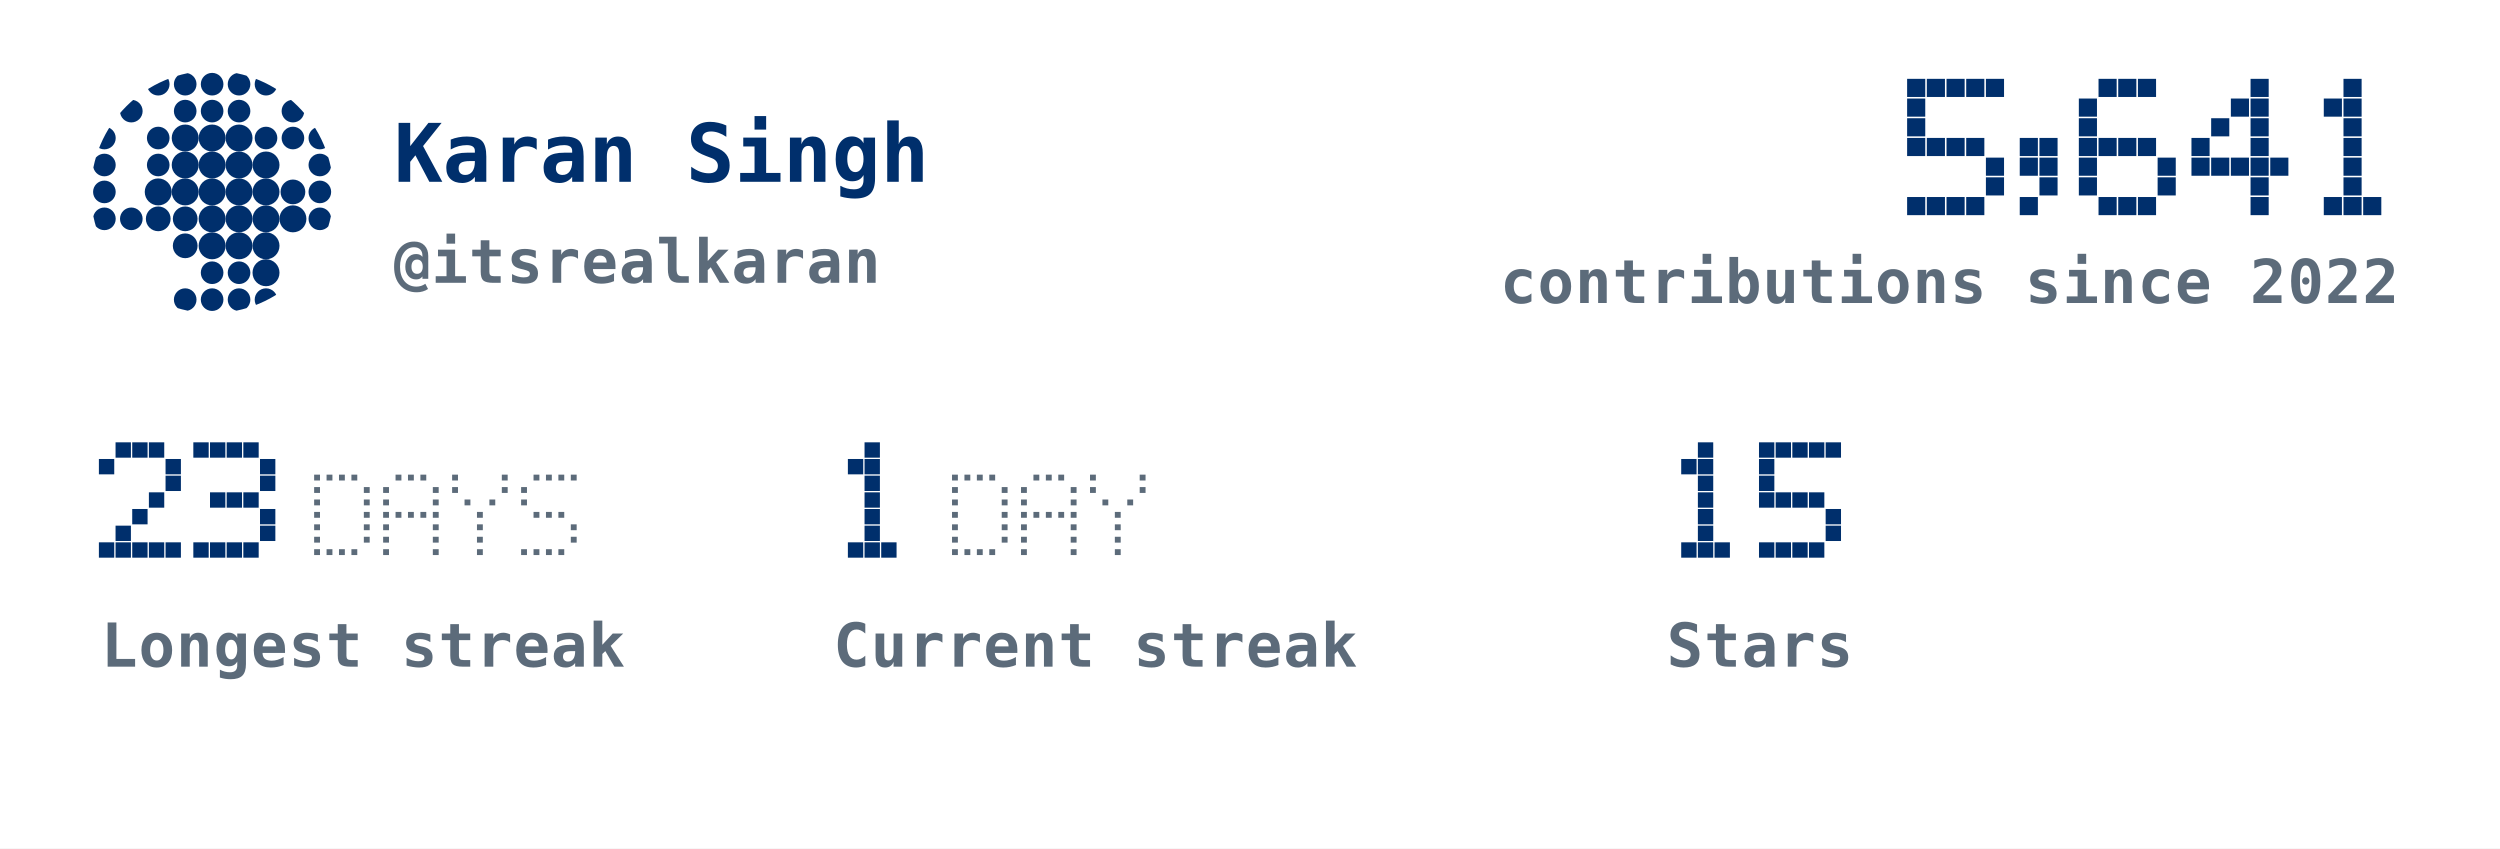
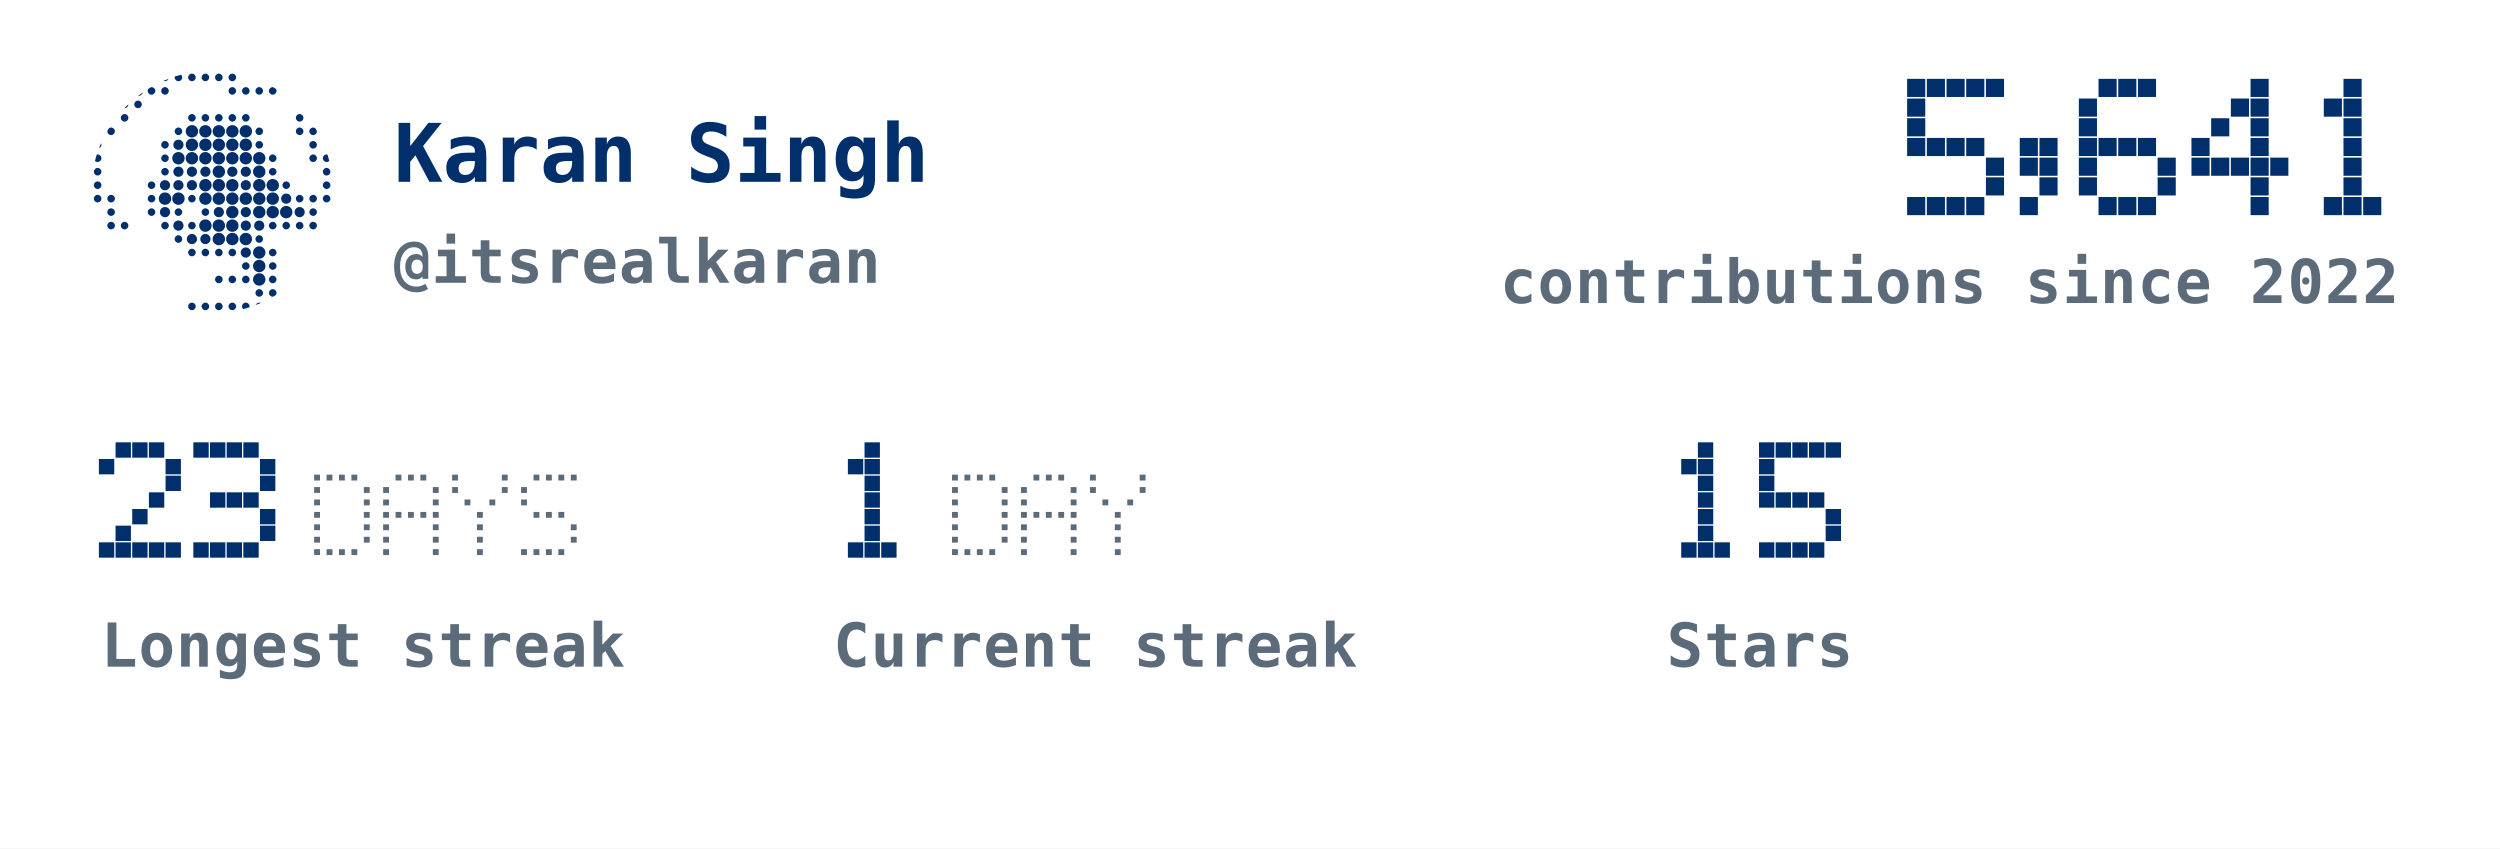
<svg xmlns="http://www.w3.org/2000/svg" width="495" height="168" viewBox="0 0 495 168" role="img">
  <rect width="495" height="168" fill="#FFFFFF" />
  <rect x="20" y="20" width="0" height="0" fill="#002F6C" />
  <clipPath id="pfp">
    <circle cx="42.00" cy="38.00" r="24.00" />
  </clipPath>
  <g clip-path="url(#pfp)">
-     <circle cx="26.00" cy="16.67" r="2.45" fill="#002F6C" />
-     <circle cx="31.33" cy="16.67" r="2.24" fill="#002F6C" />
-     <circle cx="36.67" cy="16.67" r="2.24" fill="#002F6C" />
-     <circle cx="42.00" cy="16.67" r="2.24" fill="#002F6C" />
-     <circle cx="47.33" cy="16.67" r="2.24" fill="#002F6C" />
-     <circle cx="52.67" cy="16.67" r="2.24" fill="#002F6C" />
-     <circle cx="26.00" cy="22.00" r="2.24" fill="#002F6C" />
-     <circle cx="20.67" cy="22.00" r="2.24" fill="#002F6C" />
-     <circle cx="36.67" cy="22.00" r="2.24" fill="#002F6C" />
-     <circle cx="42.00" cy="22.00" r="2.24" fill="#002F6C" />
-     <circle cx="47.33" cy="22.00" r="2.24" fill="#002F6C" />
-     <circle cx="58.00" cy="22.00" r="2.24" fill="#002F6C" />
-     <circle cx="20.67" cy="27.33" r="2.24" fill="#002F6C" />
-     <circle cx="36.67" cy="27.33" r="2.67" fill="#002F6C" />
-     <circle cx="42.00" cy="27.33" r="2.67" fill="#002F6C" />
-     <circle cx="47.33" cy="27.33" r="2.67" fill="#002F6C" />
-     <circle cx="52.67" cy="27.33" r="2.24" fill="#002F6C" />
-     <circle cx="58.00" cy="27.33" r="2.24" fill="#002F6C" />
-     <circle cx="63.33" cy="27.33" r="2.24" fill="#002F6C" />
-     <circle cx="31.33" cy="27.33" r="2.24" fill="#002F6C" />
-     <circle cx="20.67" cy="32.67" r="2.24" fill="#002F6C" />
-     <circle cx="31.33" cy="32.67" r="2.24" fill="#002F6C" />
-     <circle cx="36.67" cy="32.67" r="2.67" fill="#002F6C" />
-     <circle cx="42.00" cy="32.67" r="2.67" fill="#002F6C" />
-     <circle cx="47.33" cy="32.67" r="2.67" fill="#002F6C" />
-     <circle cx="52.67" cy="32.67" r="2.67" fill="#002F6C" />
-     <circle cx="63.33" cy="32.67" r="2.24" fill="#002F6C" />
-     <circle cx="20.67" cy="38.00" r="2.24" fill="#002F6C" />
-     <circle cx="31.33" cy="38.00" r="2.67" fill="#002F6C" />
-     <circle cx="36.67" cy="38.00" r="2.67" fill="#002F6C" />
-     <circle cx="42.00" cy="38.00" r="2.67" fill="#002F6C" />
-     <circle cx="47.33" cy="38.00" r="2.67" fill="#002F6C" />
-     <circle cx="52.67" cy="38.00" r="2.67" fill="#002F6C" />
-     <circle cx="58.00" cy="38.00" r="2.45" fill="#002F6C" />
-     <circle cx="63.33" cy="38.00" r="2.24" fill="#002F6C" />
-     <circle cx="20.67" cy="43.33" r="2.24" fill="#002F6C" />
-     <circle cx="31.33" cy="43.33" r="2.45" fill="#002F6C" />
-     <circle cx="36.67" cy="43.33" r="2.45" fill="#002F6C" />
-     <circle cx="42.00" cy="43.33" r="2.67" fill="#002F6C" />
-     <circle cx="47.33" cy="43.33" r="2.67" fill="#002F6C" />
-     <circle cx="52.67" cy="43.33" r="2.67" fill="#002F6C" />
-     <circle cx="58.00" cy="43.33" r="2.67" fill="#002F6C" />
-     <circle cx="63.33" cy="43.33" r="2.24" fill="#002F6C" />
-     <circle cx="26.00" cy="43.33" r="2.24" fill="#002F6C" />
-     <circle cx="36.67" cy="48.67" r="2.45" fill="#002F6C" />
-     <circle cx="42.00" cy="48.67" r="2.67" fill="#002F6C" />
-     <circle cx="47.33" cy="48.67" r="2.67" fill="#002F6C" />
-     <circle cx="52.67" cy="48.67" r="2.67" fill="#002F6C" />
-     <circle cx="47.33" cy="54.00" r="2.24" fill="#002F6C" />
-     <circle cx="52.67" cy="54.00" r="2.67" fill="#002F6C" />
-     <circle cx="42.00" cy="54.00" r="2.24" fill="#002F6C" />
-     <circle cx="52.67" cy="59.33" r="2.24" fill="#002F6C" />
-     <circle cx="36.67" cy="59.33" r="2.24" fill="#002F6C" />
-     <circle cx="42.00" cy="59.33" r="2.24" fill="#002F6C" />
-     <circle cx="47.33" cy="59.33" r="2.24" fill="#002F6C" />
+     <circle cx="27.33" cy="15.33" r="0.75" fill="#002F6C" />
+     <circle cx="32.67" cy="15.33" r="0.75" fill="#002F6C" />
+     <circle cx="35.33" cy="15.33" r="0.75" fill="#002F6C" />
+     <circle cx="38.00" cy="15.33" r="0.75" fill="#002F6C" />
+     <circle cx="40.67" cy="15.33" r="0.75" fill="#002F6C" />
+     <circle cx="43.33" cy="15.33" r="0.75" fill="#002F6C" />
+     <circle cx="46.00" cy="15.33" r="0.75" fill="#002F6C" />
+     <circle cx="24.67" cy="18.00" r="0.75" fill="#002F6C" />
+     <circle cx="27.33" cy="18.00" r="1.01" fill="#002F6C" />
+     <circle cx="30.00" cy="18.00" r="0.75" fill="#002F6C" />
+     <circle cx="32.67" cy="18.00" r="0.75" fill="#002F6C" />
+     <circle cx="46.00" cy="18.00" r="0.75" fill="#002F6C" />
+     <circle cx="48.67" cy="18.00" r="0.75" fill="#002F6C" />
+     <circle cx="51.33" cy="18.00" r="0.75" fill="#002F6C" />
+     <circle cx="54.00" cy="18.00" r="0.75" fill="#002F6C" />
+     <circle cx="24.67" cy="20.67" r="0.75" fill="#002F6C" />
+     <circle cx="27.33" cy="20.67" r="0.75" fill="#002F6C" />
+     <circle cx="22.00" cy="23.33" r="0.75" fill="#002F6C" />
+     <circle cx="24.67" cy="23.33" r="0.75" fill="#002F6C" />
+     <circle cx="38.00" cy="23.33" r="0.75" fill="#002F6C" />
+     <circle cx="40.67" cy="23.33" r="0.75" fill="#002F6C" />
+     <circle cx="43.33" cy="23.33" r="0.75" fill="#002F6C" />
+     <circle cx="46.00" cy="23.33" r="0.75" fill="#002F6C" />
+     <circle cx="48.67" cy="23.33" r="0.75" fill="#002F6C" />
+     <circle cx="59.33" cy="23.33" r="0.75" fill="#002F6C" />
+     <circle cx="22.00" cy="26.00" r="0.75" fill="#002F6C" />
+     <circle cx="35.33" cy="26.00" r="0.75" fill="#002F6C" />
+     <circle cx="38.00" cy="26.00" r="1.23" fill="#002F6C" />
+     <circle cx="40.67" cy="26.00" r="1.23" fill="#002F6C" />
+     <circle cx="43.33" cy="26.00" r="1.23" fill="#002F6C" />
+     <circle cx="46.00" cy="26.00" r="1.23" fill="#002F6C" />
+     <circle cx="48.67" cy="26.00" r="1.23" fill="#002F6C" />
+     <circle cx="51.33" cy="26.00" r="0.75" fill="#002F6C" />
+     <circle cx="59.33" cy="26.00" r="0.75" fill="#002F6C" />
+     <circle cx="62.00" cy="26.00" r="0.75" fill="#002F6C" />
+     <circle cx="19.33" cy="28.67" r="0.75" fill="#002F6C" />
+     <circle cx="32.67" cy="28.67" r="0.75" fill="#002F6C" />
+     <circle cx="35.33" cy="28.67" r="1.01" fill="#002F6C" />
+     <circle cx="38.00" cy="28.67" r="1.23" fill="#002F6C" />
+     <circle cx="40.67" cy="28.67" r="1.23" fill="#002F6C" />
+     <circle cx="43.33" cy="28.67" r="1.23" fill="#002F6C" />
+     <circle cx="46.00" cy="28.67" r="1.23" fill="#002F6C" />
+     <circle cx="48.67" cy="28.67" r="1.23" fill="#002F6C" />
+     <circle cx="51.33" cy="28.67" r="0.75" fill="#002F6C" />
+     <circle cx="62.00" cy="28.67" r="0.75" fill="#002F6C" />
+     <circle cx="19.33" cy="31.33" r="0.75" fill="#002F6C" />
+     <circle cx="32.67" cy="31.33" r="0.75" fill="#002F6C" />
+     <circle cx="35.33" cy="31.33" r="1.23" fill="#002F6C" />
+     <circle cx="38.00" cy="31.33" r="1.23" fill="#002F6C" />
+     <circle cx="40.67" cy="31.33" r="1.23" fill="#002F6C" />
+     <circle cx="43.33" cy="31.33" r="1.23" fill="#002F6C" />
+     <circle cx="46.00" cy="31.33" r="1.23" fill="#002F6C" />
+     <circle cx="48.67" cy="31.33" r="1.23" fill="#002F6C" />
+     <circle cx="51.33" cy="31.33" r="1.23" fill="#002F6C" />
+     <circle cx="54.00" cy="31.33" r="0.75" fill="#002F6C" />
+     <circle cx="62.00" cy="31.33" r="0.75" fill="#002F6C" />
+     <circle cx="64.67" cy="31.33" r="0.75" fill="#002F6C" />
+     <circle cx="19.33" cy="34.00" r="0.75" fill="#002F6C" />
+     <circle cx="32.67" cy="34.00" r="0.75" fill="#002F6C" />
+     <circle cx="35.33" cy="34.00" r="1.01" fill="#002F6C" />
+     <circle cx="38.00" cy="34.00" r="1.01" fill="#002F6C" />
+     <circle cx="40.67" cy="34.00" r="1.01" fill="#002F6C" />
+     <circle cx="43.33" cy="34.00" r="1.23" fill="#002F6C" />
+     <circle cx="46.00" cy="34.00" r="1.01" fill="#002F6C" />
+     <circle cx="48.67" cy="34.00" r="1.01" fill="#002F6C" />
+     <circle cx="51.33" cy="34.00" r="1.23" fill="#002F6C" />
+     <circle cx="54.00" cy="34.00" r="0.75" fill="#002F6C" />
+     <circle cx="64.67" cy="34.00" r="0.75" fill="#002F6C" />
+     <circle cx="19.33" cy="36.67" r="0.75" fill="#002F6C" />
+     <circle cx="30.00" cy="36.67" r="0.75" fill="#002F6C" />
+     <circle cx="32.67" cy="36.67" r="1.01" fill="#002F6C" />
+     <circle cx="35.33" cy="36.67" r="1.01" fill="#002F6C" />
+     <circle cx="38.00" cy="36.67" r="1.01" fill="#002F6C" />
+     <circle cx="40.67" cy="36.67" r="1.23" fill="#002F6C" />
+     <circle cx="43.33" cy="36.67" r="1.23" fill="#002F6C" />
+     <circle cx="46.00" cy="36.67" r="1.23" fill="#002F6C" />
+     <circle cx="48.67" cy="36.67" r="1.01" fill="#002F6C" />
+     <circle cx="51.33" cy="36.67" r="1.23" fill="#002F6C" />
+     <circle cx="54.00" cy="36.67" r="1.23" fill="#002F6C" />
+     <circle cx="56.67" cy="36.67" r="0.75" fill="#002F6C" />
+     <circle cx="64.67" cy="36.67" r="0.75" fill="#002F6C" />
+     <circle cx="19.33" cy="39.33" r="0.75" fill="#002F6C" />
+     <circle cx="22.00" cy="39.33" r="0.75" fill="#002F6C" />
+     <circle cx="30.00" cy="39.33" r="0.75" fill="#002F6C" />
+     <circle cx="32.67" cy="39.33" r="1.23" fill="#002F6C" />
+     <circle cx="35.33" cy="39.33" r="1.23" fill="#002F6C" />
+     <circle cx="38.00" cy="39.33" r="0.75" fill="#002F6C" />
+     <circle cx="40.67" cy="39.33" r="1.23" fill="#002F6C" />
+     <circle cx="43.33" cy="39.33" r="1.23" fill="#002F6C" />
+     <circle cx="46.00" cy="39.33" r="1.23" fill="#002F6C" />
+     <circle cx="48.67" cy="39.33" r="1.23" fill="#002F6C" />
+     <circle cx="51.33" cy="39.33" r="1.23" fill="#002F6C" />
+     <circle cx="54.00" cy="39.33" r="1.23" fill="#002F6C" />
+     <circle cx="56.67" cy="39.33" r="1.01" fill="#002F6C" />
+     <circle cx="59.33" cy="39.33" r="0.75" fill="#002F6C" />
+     <circle cx="62.00" cy="39.33" r="0.75" fill="#002F6C" />
+     <circle cx="64.67" cy="39.33" r="0.75" fill="#002F6C" />
+     <circle cx="22.00" cy="42.00" r="0.75" fill="#002F6C" />
+     <circle cx="30.00" cy="42.00" r="0.75" fill="#002F6C" />
+     <circle cx="32.67" cy="42.00" r="1.01" fill="#002F6C" />
+     <circle cx="35.33" cy="42.00" r="0.75" fill="#002F6C" />
+     <circle cx="40.67" cy="42.00" r="0.75" fill="#002F6C" />
+     <circle cx="43.33" cy="42.00" r="1.01" fill="#002F6C" />
+     <circle cx="46.00" cy="42.00" r="1.23" fill="#002F6C" />
+     <circle cx="48.67" cy="42.00" r="1.01" fill="#002F6C" />
+     <circle cx="51.33" cy="42.00" r="1.23" fill="#002F6C" />
+     <circle cx="54.00" cy="42.00" r="1.23" fill="#002F6C" />
+     <circle cx="56.67" cy="42.00" r="1.23" fill="#002F6C" />
+     <circle cx="59.33" cy="42.00" r="1.01" fill="#002F6C" />
+     <circle cx="62.00" cy="42.00" r="0.75" fill="#002F6C" />
+     <circle cx="22.00" cy="44.67" r="0.75" fill="#002F6C" />
+     <circle cx="24.67" cy="44.67" r="0.75" fill="#002F6C" />
+     <circle cx="32.67" cy="44.67" r="0.75" fill="#002F6C" />
+     <circle cx="35.33" cy="44.67" r="1.01" fill="#002F6C" />
+     <circle cx="38.00" cy="44.67" r="0.75" fill="#002F6C" />
+     <circle cx="40.67" cy="44.67" r="1.23" fill="#002F6C" />
+     <circle cx="43.33" cy="44.67" r="1.23" fill="#002F6C" />
+     <circle cx="46.00" cy="44.67" r="1.23" fill="#002F6C" />
+     <circle cx="48.67" cy="44.67" r="1.01" fill="#002F6C" />
+     <circle cx="51.33" cy="44.67" r="1.01" fill="#002F6C" />
+     <circle cx="54.00" cy="44.67" r="0.75" fill="#002F6C" />
+     <circle cx="56.67" cy="44.67" r="0.75" fill="#002F6C" />
+     <circle cx="59.33" cy="44.67" r="0.75" fill="#002F6C" />
+     <circle cx="62.00" cy="44.67" r="0.75" fill="#002F6C" />
+     <circle cx="35.33" cy="47.33" r="0.75" fill="#002F6C" />
+     <circle cx="38.00" cy="47.33" r="1.01" fill="#002F6C" />
+     <circle cx="40.67" cy="47.33" r="1.01" fill="#002F6C" />
+     <circle cx="43.33" cy="47.33" r="1.23" fill="#002F6C" />
+     <circle cx="46.00" cy="47.33" r="1.23" fill="#002F6C" />
+     <circle cx="48.67" cy="47.33" r="1.23" fill="#002F6C" />
+     <circle cx="51.33" cy="47.33" r="0.75" fill="#002F6C" />
+     <circle cx="38.00" cy="50.00" r="0.75" fill="#002F6C" />
+     <circle cx="40.67" cy="50.00" r="0.75" fill="#002F6C" />
+     <circle cx="43.33" cy="50.00" r="0.75" fill="#002F6C" />
+     <circle cx="46.00" cy="50.00" r="0.75" fill="#002F6C" />
+     <circle cx="48.67" cy="50.00" r="1.01" fill="#002F6C" />
+     <circle cx="51.33" cy="50.00" r="1.23" fill="#002F6C" />
+     <circle cx="54.00" cy="50.00" r="0.75" fill="#002F6C" />
+     <circle cx="48.67" cy="52.67" r="0.75" fill="#002F6C" />
+     <circle cx="51.33" cy="52.67" r="1.23" fill="#002F6C" />
+     <circle cx="54.00" cy="52.67" r="0.75" fill="#002F6C" />
+     <circle cx="43.33" cy="55.33" r="0.75" fill="#002F6C" />
+     <circle cx="46.00" cy="55.33" r="0.75" fill="#002F6C" />
+     <circle cx="48.67" cy="55.33" r="0.75" fill="#002F6C" />
+     <circle cx="51.33" cy="55.33" r="1.23" fill="#002F6C" />
+     <circle cx="54.00" cy="55.33" r="0.75" fill="#002F6C" />
+     <circle cx="51.33" cy="58.00" r="0.75" fill="#002F6C" />
+     <circle cx="54.00" cy="58.00" r="0.75" fill="#002F6C" />
+     <circle cx="38.00" cy="60.67" r="0.75" fill="#002F6C" />
+     <circle cx="40.67" cy="60.67" r="0.75" fill="#002F6C" />
+     <circle cx="43.33" cy="60.67" r="0.75" fill="#002F6C" />
+     <circle cx="46.00" cy="60.67" r="0.75" fill="#002F6C" />
+     <circle cx="48.67" cy="60.67" r="0.75" fill="#002F6C" />
+     <circle cx="51.33" cy="60.67" r="0.75" fill="#002F6C" />
  </g>
  <text x="78" y="36" fill="#002F6C" text-anchor="start" font-family="ui-monospace, Geist Mono, monospace" font-weight="700" font-size="16" letter-spacing="0" dominant-baseline="auto">Karan Singh</text>
  <text x="78" y="56" fill="#5C6B7A" text-anchor="start" font-family="ui-monospace, Geist Mono, monospace" font-weight="700" font-size="12" letter-spacing="0.2" dominant-baseline="auto">@itsrealkaran</text>
  <rect x="377.61" y="15.61" width="3.59" height="3.59" fill="#002F6C" />
  <rect x="381.51" y="15.61" width="3.59" height="3.59" fill="#002F6C" />
  <rect x="385.41" y="15.61" width="3.59" height="3.59" fill="#002F6C" />
  <rect x="389.31" y="15.61" width="3.59" height="3.59" fill="#002F6C" />
  <rect x="393.21" y="15.61" width="3.59" height="3.59" fill="#002F6C" />
  <rect x="377.61" y="19.51" width="3.59" height="3.59" fill="#002F6C" />
  <rect x="377.61" y="23.41" width="3.59" height="3.59" fill="#002F6C" />
  <rect x="377.61" y="27.31" width="3.59" height="3.59" fill="#002F6C" />
  <rect x="381.51" y="27.31" width="3.59" height="3.59" fill="#002F6C" />
  <rect x="385.41" y="27.31" width="3.59" height="3.59" fill="#002F6C" />
  <rect x="389.31" y="27.31" width="3.59" height="3.59" fill="#002F6C" />
  <rect x="393.21" y="31.21" width="3.59" height="3.59" fill="#002F6C" />
  <rect x="393.21" y="35.11" width="3.59" height="3.59" fill="#002F6C" />
  <rect x="377.61" y="39.01" width="3.59" height="3.59" fill="#002F6C" />
  <rect x="381.51" y="39.01" width="3.59" height="3.59" fill="#002F6C" />
  <rect x="385.41" y="39.01" width="3.59" height="3.59" fill="#002F6C" />
  <rect x="389.31" y="39.01" width="3.59" height="3.59" fill="#002F6C" />
  <rect x="399.91" y="27.31" width="3.59" height="3.59" fill="#002F6C" />
  <rect x="403.81" y="27.31" width="3.59" height="3.59" fill="#002F6C" />
  <rect x="399.91" y="31.21" width="3.59" height="3.59" fill="#002F6C" />
  <rect x="403.81" y="31.21" width="3.59" height="3.59" fill="#002F6C" />
  <rect x="403.81" y="35.11" width="3.59" height="3.59" fill="#002F6C" />
  <rect x="399.91" y="39.01" width="3.59" height="3.59" fill="#002F6C" />
  <rect x="415.51" y="15.61" width="3.59" height="3.59" fill="#002F6C" />
  <rect x="419.41" y="15.61" width="3.59" height="3.59" fill="#002F6C" />
  <rect x="423.31" y="15.61" width="3.59" height="3.59" fill="#002F6C" />
  <rect x="411.61" y="19.51" width="3.59" height="3.59" fill="#002F6C" />
  <rect x="411.61" y="23.41" width="3.59" height="3.59" fill="#002F6C" />
  <rect x="411.61" y="27.31" width="3.59" height="3.59" fill="#002F6C" />
  <rect x="415.51" y="27.31" width="3.59" height="3.59" fill="#002F6C" />
  <rect x="419.41" y="27.31" width="3.59" height="3.59" fill="#002F6C" />
  <rect x="423.31" y="27.31" width="3.59" height="3.59" fill="#002F6C" />
  <rect x="411.61" y="31.21" width="3.59" height="3.59" fill="#002F6C" />
  <rect x="427.21" y="31.21" width="3.59" height="3.59" fill="#002F6C" />
  <rect x="411.61" y="35.11" width="3.59" height="3.59" fill="#002F6C" />
  <rect x="427.21" y="35.11" width="3.59" height="3.59" fill="#002F6C" />
  <rect x="415.51" y="39.01" width="3.59" height="3.59" fill="#002F6C" />
  <rect x="419.41" y="39.01" width="3.59" height="3.59" fill="#002F6C" />
  <rect x="423.31" y="39.01" width="3.59" height="3.59" fill="#002F6C" />
  <rect x="445.61" y="15.61" width="3.59" height="3.59" fill="#002F6C" />
  <rect x="441.71" y="19.51" width="3.59" height="3.59" fill="#002F6C" />
  <rect x="445.61" y="19.51" width="3.59" height="3.59" fill="#002F6C" />
  <rect x="437.81" y="23.41" width="3.59" height="3.59" fill="#002F6C" />
  <rect x="445.61" y="23.41" width="3.59" height="3.59" fill="#002F6C" />
  <rect x="433.91" y="27.31" width="3.59" height="3.59" fill="#002F6C" />
  <rect x="445.61" y="27.31" width="3.59" height="3.59" fill="#002F6C" />
  <rect x="433.91" y="31.21" width="3.59" height="3.59" fill="#002F6C" />
  <rect x="437.81" y="31.21" width="3.59" height="3.59" fill="#002F6C" />
  <rect x="441.71" y="31.21" width="3.59" height="3.59" fill="#002F6C" />
  <rect x="445.61" y="31.21" width="3.59" height="3.59" fill="#002F6C" />
  <rect x="449.51" y="31.21" width="3.59" height="3.59" fill="#002F6C" />
  <rect x="445.61" y="35.11" width="3.59" height="3.59" fill="#002F6C" />
  <rect x="445.61" y="39.01" width="3.59" height="3.59" fill="#002F6C" />
  <rect x="464.01" y="15.61" width="3.59" height="3.59" fill="#002F6C" />
  <rect x="460.11" y="19.51" width="3.59" height="3.59" fill="#002F6C" />
  <rect x="464.01" y="19.51" width="3.59" height="3.59" fill="#002F6C" />
  <rect x="464.01" y="23.41" width="3.59" height="3.59" fill="#002F6C" />
  <rect x="464.01" y="27.31" width="3.59" height="3.59" fill="#002F6C" />
  <rect x="464.01" y="31.21" width="3.59" height="3.59" fill="#002F6C" />
  <rect x="464.01" y="35.11" width="3.59" height="3.59" fill="#002F6C" />
  <rect x="460.11" y="39.01" width="3.59" height="3.59" fill="#002F6C" />
  <rect x="464.01" y="39.01" width="3.59" height="3.59" fill="#002F6C" />
  <rect x="467.91" y="39.01" width="3.59" height="3.59" fill="#002F6C" />
  <text x="475" y="60" fill="#5C6B7A" text-anchor="end" font-family="ui-monospace, Geist Mono, monospace" font-weight="700" font-size="12" letter-spacing="0.2" dominant-baseline="auto">contributions since 2022</text>
  <rect x="22.88" y="87.58" width="3.04" height="3.04" fill="#002F6C" />
  <rect x="26.18" y="87.58" width="3.04" height="3.04" fill="#002F6C" />
  <rect x="29.48" y="87.58" width="3.04" height="3.04" fill="#002F6C" />
  <rect x="19.58" y="90.88" width="3.04" height="3.04" fill="#002F6C" />
  <rect x="32.78" y="90.88" width="3.04" height="3.04" fill="#002F6C" />
  <rect x="32.78" y="94.18" width="3.04" height="3.04" fill="#002F6C" />
  <rect x="29.48" y="97.48" width="3.04" height="3.04" fill="#002F6C" />
  <rect x="26.18" y="100.78" width="3.04" height="3.04" fill="#002F6C" />
  <rect x="22.88" y="104.08" width="3.04" height="3.04" fill="#002F6C" />
  <rect x="19.58" y="107.38" width="3.04" height="3.04" fill="#002F6C" />
  <rect x="22.88" y="107.38" width="3.04" height="3.04" fill="#002F6C" />
  <rect x="26.18" y="107.38" width="3.04" height="3.04" fill="#002F6C" />
  <rect x="29.48" y="107.38" width="3.04" height="3.04" fill="#002F6C" />
  <rect x="32.78" y="107.38" width="3.04" height="3.04" fill="#002F6C" />
  <rect x="38.28" y="87.58" width="3.04" height="3.04" fill="#002F6C" />
  <rect x="41.58" y="87.58" width="3.04" height="3.04" fill="#002F6C" />
  <rect x="44.88" y="87.58" width="3.04" height="3.04" fill="#002F6C" />
  <rect x="48.18" y="87.58" width="3.04" height="3.04" fill="#002F6C" />
  <rect x="51.48" y="90.88" width="3.04" height="3.04" fill="#002F6C" />
  <rect x="51.48" y="94.18" width="3.04" height="3.04" fill="#002F6C" />
  <rect x="41.58" y="97.48" width="3.04" height="3.04" fill="#002F6C" />
  <rect x="44.88" y="97.48" width="3.04" height="3.04" fill="#002F6C" />
  <rect x="48.18" y="97.48" width="3.04" height="3.04" fill="#002F6C" />
  <rect x="51.48" y="100.78" width="3.04" height="3.04" fill="#002F6C" />
  <rect x="51.48" y="104.08" width="3.04" height="3.04" fill="#002F6C" />
  <rect x="38.28" y="107.38" width="3.04" height="3.04" fill="#002F6C" />
  <rect x="41.58" y="107.38" width="3.04" height="3.04" fill="#002F6C" />
  <rect x="44.88" y="107.38" width="3.04" height="3.04" fill="#002F6C" />
  <rect x="48.18" y="107.38" width="3.04" height="3.04" fill="#002F6C" />
  <rect x="62.20" y="93.98" width="1.16" height="1.16" fill="#5C6B7A" />
  <rect x="64.66" y="93.98" width="1.16" height="1.16" fill="#5C6B7A" />
  <rect x="67.12" y="93.98" width="1.16" height="1.16" fill="#5C6B7A" />
  <rect x="69.58" y="93.98" width="1.16" height="1.16" fill="#5C6B7A" />
  <rect x="62.20" y="96.44" width="1.16" height="1.16" fill="#5C6B7A" />
  <rect x="72.04" y="96.44" width="1.16" height="1.16" fill="#5C6B7A" />
  <rect x="62.20" y="98.90" width="1.16" height="1.16" fill="#5C6B7A" />
  <rect x="72.04" y="98.90" width="1.16" height="1.16" fill="#5C6B7A" />
  <rect x="62.20" y="101.36" width="1.16" height="1.16" fill="#5C6B7A" />
  <rect x="72.04" y="101.36" width="1.16" height="1.16" fill="#5C6B7A" />
  <rect x="62.20" y="103.82" width="1.16" height="1.16" fill="#5C6B7A" />
  <rect x="72.04" y="103.82" width="1.16" height="1.16" fill="#5C6B7A" />
  <rect x="62.20" y="106.28" width="1.16" height="1.16" fill="#5C6B7A" />
  <rect x="72.04" y="106.28" width="1.16" height="1.16" fill="#5C6B7A" />
  <rect x="62.20" y="108.74" width="1.16" height="1.16" fill="#5C6B7A" />
  <rect x="64.66" y="108.74" width="1.16" height="1.16" fill="#5C6B7A" />
  <rect x="67.12" y="108.74" width="1.16" height="1.16" fill="#5C6B7A" />
  <rect x="69.58" y="108.74" width="1.16" height="1.16" fill="#5C6B7A" />
  <rect x="78.32" y="93.98" width="1.16" height="1.16" fill="#5C6B7A" />
  <rect x="80.78" y="93.98" width="1.16" height="1.16" fill="#5C6B7A" />
  <rect x="83.24" y="93.98" width="1.16" height="1.16" fill="#5C6B7A" />
  <rect x="75.86" y="96.44" width="1.16" height="1.16" fill="#5C6B7A" />
  <rect x="85.70" y="96.44" width="1.16" height="1.16" fill="#5C6B7A" />
  <rect x="75.86" y="98.90" width="1.16" height="1.16" fill="#5C6B7A" />
  <rect x="85.70" y="98.90" width="1.16" height="1.16" fill="#5C6B7A" />
  <rect x="75.86" y="101.36" width="1.16" height="1.16" fill="#5C6B7A" />
  <rect x="78.32" y="101.36" width="1.16" height="1.16" fill="#5C6B7A" />
  <rect x="80.78" y="101.36" width="1.16" height="1.16" fill="#5C6B7A" />
  <rect x="83.24" y="101.36" width="1.16" height="1.16" fill="#5C6B7A" />
  <rect x="85.70" y="101.36" width="1.16" height="1.16" fill="#5C6B7A" />
  <rect x="75.86" y="103.82" width="1.16" height="1.16" fill="#5C6B7A" />
  <rect x="85.70" y="103.82" width="1.16" height="1.16" fill="#5C6B7A" />
  <rect x="75.86" y="106.28" width="1.16" height="1.16" fill="#5C6B7A" />
  <rect x="85.70" y="106.28" width="1.16" height="1.16" fill="#5C6B7A" />
  <rect x="75.86" y="108.74" width="1.16" height="1.16" fill="#5C6B7A" />
  <rect x="85.70" y="108.74" width="1.16" height="1.16" fill="#5C6B7A" />
  <rect x="89.52" y="93.98" width="1.16" height="1.16" fill="#5C6B7A" />
  <rect x="99.36" y="93.98" width="1.16" height="1.16" fill="#5C6B7A" />
  <rect x="89.52" y="96.44" width="1.16" height="1.16" fill="#5C6B7A" />
  <rect x="99.36" y="96.44" width="1.16" height="1.16" fill="#5C6B7A" />
  <rect x="91.98" y="98.90" width="1.16" height="1.16" fill="#5C6B7A" />
  <rect x="96.90" y="98.90" width="1.16" height="1.16" fill="#5C6B7A" />
  <rect x="94.44" y="101.36" width="1.16" height="1.16" fill="#5C6B7A" />
  <rect x="94.44" y="103.82" width="1.16" height="1.16" fill="#5C6B7A" />
  <rect x="94.44" y="106.28" width="1.16" height="1.16" fill="#5C6B7A" />
  <rect x="94.44" y="108.74" width="1.16" height="1.16" fill="#5C6B7A" />
  <rect x="105.64" y="93.98" width="1.16" height="1.16" fill="#5C6B7A" />
  <rect x="108.10" y="93.98" width="1.16" height="1.16" fill="#5C6B7A" />
  <rect x="110.56" y="93.98" width="1.16" height="1.16" fill="#5C6B7A" />
  <rect x="113.02" y="93.98" width="1.16" height="1.16" fill="#5C6B7A" />
  <rect x="103.18" y="96.44" width="1.16" height="1.16" fill="#5C6B7A" />
  <rect x="103.18" y="98.90" width="1.16" height="1.16" fill="#5C6B7A" />
  <rect x="105.64" y="101.36" width="1.16" height="1.16" fill="#5C6B7A" />
  <rect x="108.10" y="101.36" width="1.16" height="1.16" fill="#5C6B7A" />
  <rect x="110.56" y="101.36" width="1.16" height="1.16" fill="#5C6B7A" />
  <rect x="113.02" y="103.82" width="1.16" height="1.16" fill="#5C6B7A" />
  <rect x="113.02" y="106.28" width="1.16" height="1.16" fill="#5C6B7A" />
  <rect x="103.18" y="108.74" width="1.16" height="1.16" fill="#5C6B7A" />
  <rect x="105.64" y="108.74" width="1.16" height="1.16" fill="#5C6B7A" />
  <rect x="108.10" y="108.74" width="1.16" height="1.16" fill="#5C6B7A" />
  <rect x="110.56" y="108.74" width="1.16" height="1.16" fill="#5C6B7A" />
  <text x="20" y="132" fill="#5C6B7A" text-anchor="start" font-family="ui-monospace, Geist Mono, monospace" font-weight="700" font-size="12" letter-spacing="0.2" dominant-baseline="auto">Longest streak</text>
  <rect x="171.18" y="87.58" width="3.04" height="3.04" fill="#002F6C" />
  <rect x="167.88" y="90.88" width="3.04" height="3.04" fill="#002F6C" />
  <rect x="171.18" y="90.88" width="3.04" height="3.04" fill="#002F6C" />
  <rect x="171.18" y="94.18" width="3.04" height="3.04" fill="#002F6C" />
  <rect x="171.18" y="97.48" width="3.04" height="3.04" fill="#002F6C" />
  <rect x="171.18" y="100.78" width="3.04" height="3.04" fill="#002F6C" />
  <rect x="171.18" y="104.08" width="3.04" height="3.04" fill="#002F6C" />
  <rect x="167.88" y="107.38" width="3.04" height="3.04" fill="#002F6C" />
  <rect x="171.18" y="107.38" width="3.04" height="3.04" fill="#002F6C" />
  <rect x="174.48" y="107.38" width="3.04" height="3.04" fill="#002F6C" />
  <rect x="188.50" y="93.98" width="1.16" height="1.16" fill="#5C6B7A" />
  <rect x="190.96" y="93.98" width="1.16" height="1.16" fill="#5C6B7A" />
  <rect x="193.42" y="93.98" width="1.16" height="1.16" fill="#5C6B7A" />
  <rect x="195.88" y="93.98" width="1.16" height="1.16" fill="#5C6B7A" />
  <rect x="188.50" y="96.44" width="1.16" height="1.16" fill="#5C6B7A" />
  <rect x="198.34" y="96.44" width="1.16" height="1.16" fill="#5C6B7A" />
  <rect x="188.50" y="98.90" width="1.16" height="1.16" fill="#5C6B7A" />
  <rect x="198.34" y="98.90" width="1.16" height="1.16" fill="#5C6B7A" />
  <rect x="188.50" y="101.36" width="1.16" height="1.16" fill="#5C6B7A" />
  <rect x="198.34" y="101.36" width="1.16" height="1.16" fill="#5C6B7A" />
  <rect x="188.50" y="103.82" width="1.16" height="1.16" fill="#5C6B7A" />
  <rect x="198.34" y="103.82" width="1.16" height="1.16" fill="#5C6B7A" />
  <rect x="188.50" y="106.28" width="1.16" height="1.16" fill="#5C6B7A" />
  <rect x="198.34" y="106.28" width="1.16" height="1.16" fill="#5C6B7A" />
  <rect x="188.50" y="108.74" width="1.16" height="1.16" fill="#5C6B7A" />
  <rect x="190.96" y="108.74" width="1.16" height="1.16" fill="#5C6B7A" />
  <rect x="193.42" y="108.74" width="1.16" height="1.16" fill="#5C6B7A" />
  <rect x="195.88" y="108.74" width="1.16" height="1.16" fill="#5C6B7A" />
  <rect x="204.62" y="93.98" width="1.16" height="1.16" fill="#5C6B7A" />
  <rect x="207.08" y="93.98" width="1.16" height="1.16" fill="#5C6B7A" />
  <rect x="209.54" y="93.98" width="1.16" height="1.16" fill="#5C6B7A" />
  <rect x="202.16" y="96.44" width="1.16" height="1.16" fill="#5C6B7A" />
  <rect x="212.00" y="96.44" width="1.16" height="1.16" fill="#5C6B7A" />
  <rect x="202.16" y="98.90" width="1.16" height="1.16" fill="#5C6B7A" />
  <rect x="212.00" y="98.90" width="1.16" height="1.16" fill="#5C6B7A" />
  <rect x="202.16" y="101.36" width="1.16" height="1.16" fill="#5C6B7A" />
  <rect x="204.62" y="101.36" width="1.16" height="1.16" fill="#5C6B7A" />
  <rect x="207.08" y="101.36" width="1.16" height="1.16" fill="#5C6B7A" />
  <rect x="209.54" y="101.36" width="1.16" height="1.16" fill="#5C6B7A" />
  <rect x="212.00" y="101.36" width="1.16" height="1.16" fill="#5C6B7A" />
  <rect x="202.16" y="103.82" width="1.16" height="1.16" fill="#5C6B7A" />
  <rect x="212.00" y="103.82" width="1.16" height="1.16" fill="#5C6B7A" />
  <rect x="202.16" y="106.28" width="1.16" height="1.16" fill="#5C6B7A" />
  <rect x="212.00" y="106.28" width="1.16" height="1.16" fill="#5C6B7A" />
  <rect x="202.16" y="108.74" width="1.16" height="1.16" fill="#5C6B7A" />
  <rect x="212.00" y="108.74" width="1.16" height="1.16" fill="#5C6B7A" />
  <rect x="215.82" y="93.98" width="1.16" height="1.16" fill="#5C6B7A" />
  <rect x="225.66" y="93.98" width="1.16" height="1.16" fill="#5C6B7A" />
  <rect x="215.82" y="96.44" width="1.16" height="1.16" fill="#5C6B7A" />
  <rect x="225.66" y="96.44" width="1.16" height="1.16" fill="#5C6B7A" />
  <rect x="218.28" y="98.90" width="1.16" height="1.16" fill="#5C6B7A" />
  <rect x="223.20" y="98.90" width="1.16" height="1.16" fill="#5C6B7A" />
  <rect x="220.74" y="101.36" width="1.16" height="1.16" fill="#5C6B7A" />
  <rect x="220.74" y="103.82" width="1.16" height="1.16" fill="#5C6B7A" />
  <rect x="220.74" y="106.28" width="1.16" height="1.16" fill="#5C6B7A" />
  <rect x="220.74" y="108.74" width="1.16" height="1.16" fill="#5C6B7A" />
  <text x="165.0" y="132" fill="#5C6B7A" text-anchor="start" font-family="ui-monospace, Geist Mono, monospace" font-weight="700" font-size="12" letter-spacing="0.2" dominant-baseline="auto">Current streak</text>
  <rect x="336.18" y="87.58" width="3.04" height="3.04" fill="#002F6C" />
  <rect x="332.88" y="90.88" width="3.04" height="3.04" fill="#002F6C" />
  <rect x="336.18" y="90.88" width="3.04" height="3.04" fill="#002F6C" />
  <rect x="336.18" y="94.18" width="3.04" height="3.04" fill="#002F6C" />
  <rect x="336.18" y="97.48" width="3.04" height="3.04" fill="#002F6C" />
  <rect x="336.18" y="100.78" width="3.04" height="3.04" fill="#002F6C" />
  <rect x="336.18" y="104.08" width="3.04" height="3.04" fill="#002F6C" />
  <rect x="332.88" y="107.38" width="3.04" height="3.04" fill="#002F6C" />
  <rect x="336.18" y="107.38" width="3.04" height="3.04" fill="#002F6C" />
  <rect x="339.48" y="107.38" width="3.04" height="3.04" fill="#002F6C" />
  <rect x="348.28" y="87.58" width="3.04" height="3.04" fill="#002F6C" />
  <rect x="351.58" y="87.58" width="3.04" height="3.04" fill="#002F6C" />
  <rect x="354.88" y="87.58" width="3.04" height="3.04" fill="#002F6C" />
  <rect x="358.18" y="87.58" width="3.04" height="3.04" fill="#002F6C" />
  <rect x="361.48" y="87.58" width="3.04" height="3.04" fill="#002F6C" />
  <rect x="348.28" y="90.88" width="3.04" height="3.04" fill="#002F6C" />
  <rect x="348.28" y="94.18" width="3.04" height="3.04" fill="#002F6C" />
  <rect x="348.28" y="97.48" width="3.04" height="3.04" fill="#002F6C" />
  <rect x="351.58" y="97.48" width="3.04" height="3.04" fill="#002F6C" />
  <rect x="354.88" y="97.48" width="3.04" height="3.04" fill="#002F6C" />
  <rect x="358.18" y="97.48" width="3.04" height="3.04" fill="#002F6C" />
  <rect x="361.48" y="100.78" width="3.04" height="3.04" fill="#002F6C" />
  <rect x="361.48" y="104.08" width="3.04" height="3.04" fill="#002F6C" />
  <rect x="348.28" y="107.38" width="3.04" height="3.04" fill="#002F6C" />
  <rect x="351.58" y="107.38" width="3.04" height="3.04" fill="#002F6C" />
  <rect x="354.88" y="107.38" width="3.04" height="3.04" fill="#002F6C" />
  <rect x="358.18" y="107.38" width="3.04" height="3.04" fill="#002F6C" />
  <text x="330.0" y="132" fill="#5C6B7A" text-anchor="start" font-family="ui-monospace, Geist Mono, monospace" font-weight="700" font-size="12" letter-spacing="0.2" dominant-baseline="auto">Stars</text>
</svg>
